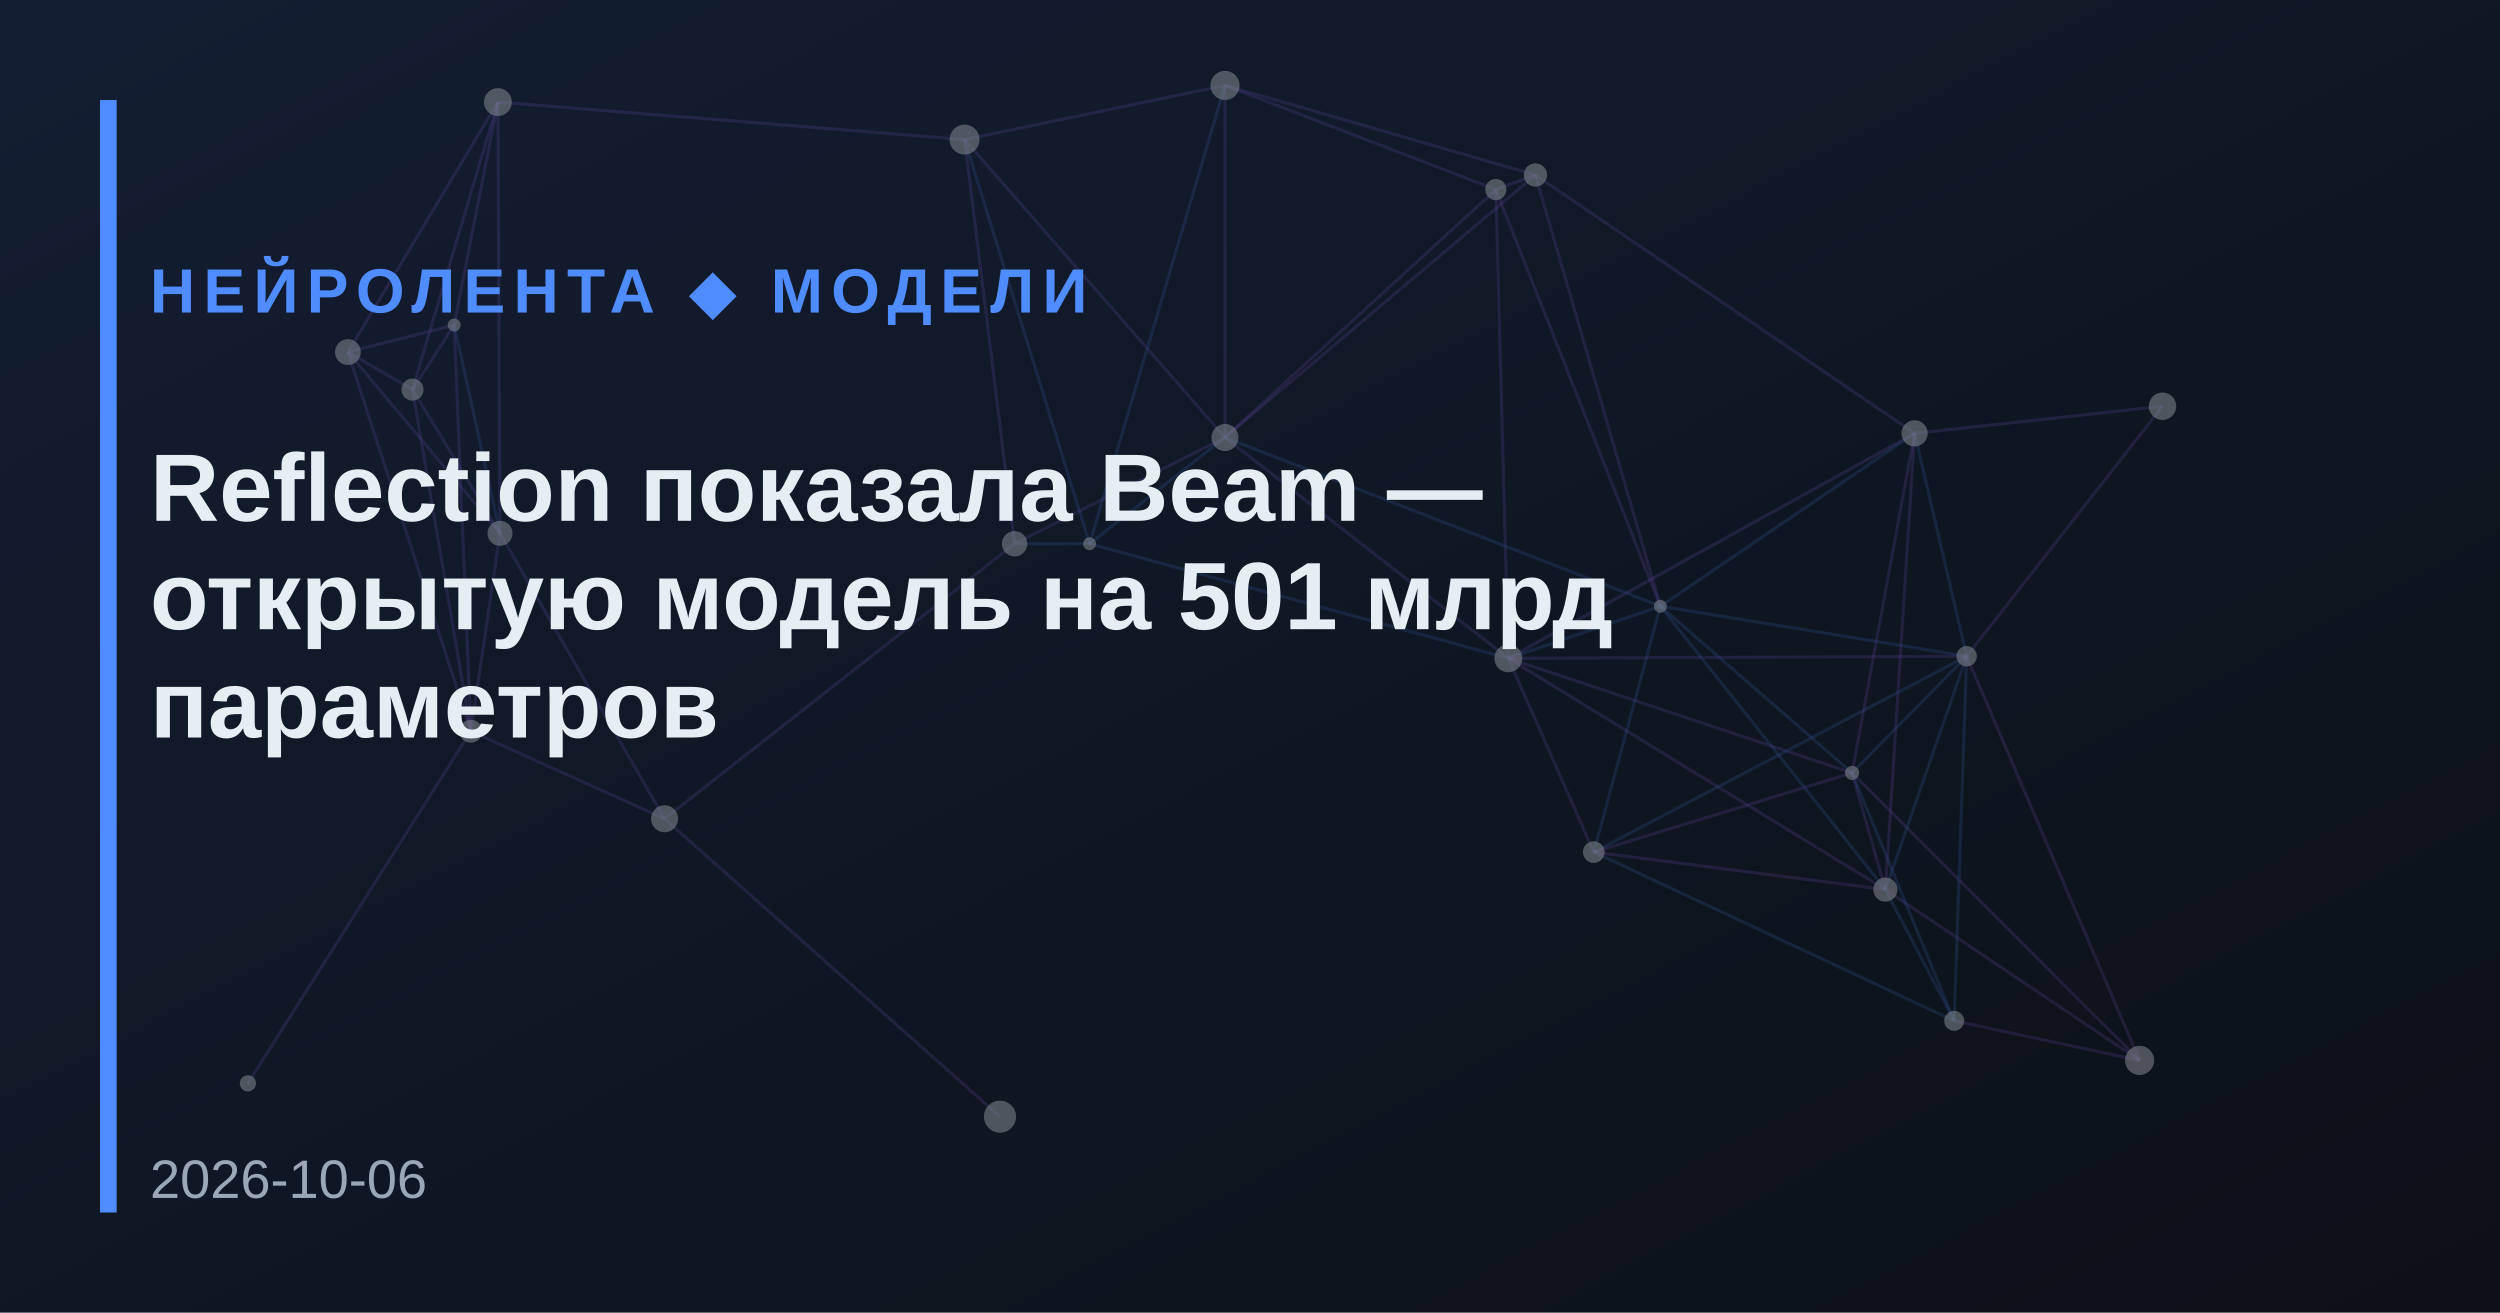
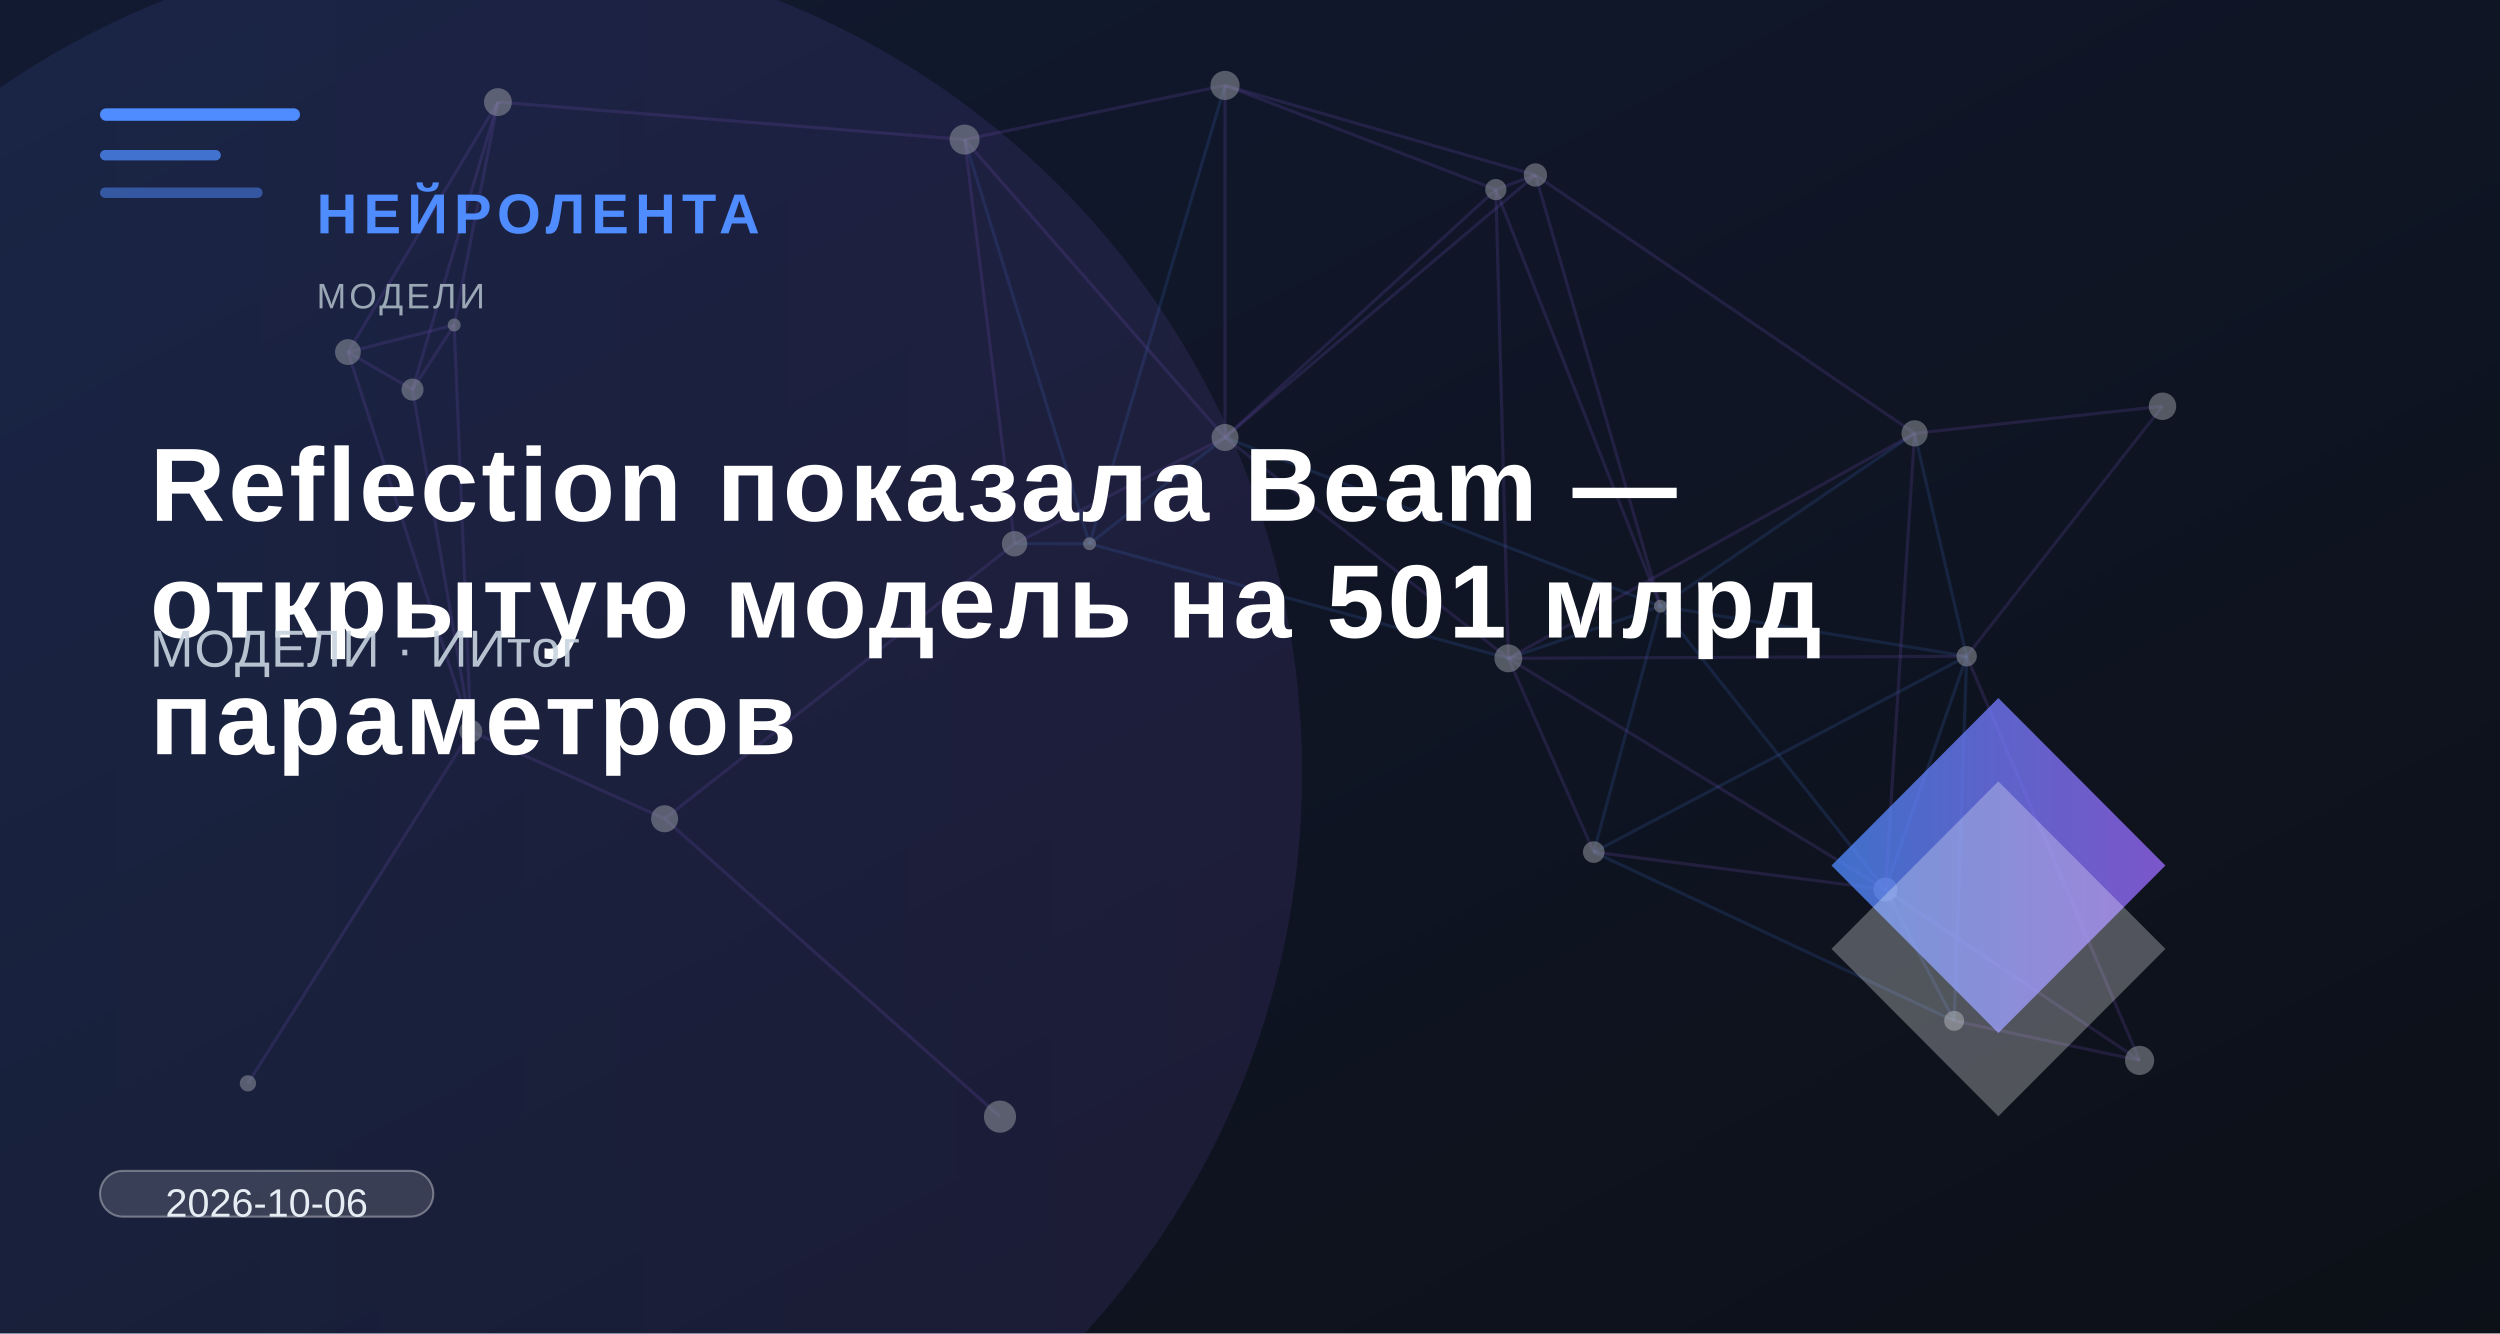
- <svg xmlns="http://www.w3.org/2000/svg" viewBox="0 0 1200 630" width="1200" height="630">
+ <svg xmlns="http://www.w3.org/2000/svg" viewBox="0 0 1200 640" width="1200" height="640">
  <defs>
    <linearGradient id="bg" x1="0" y1="0" x2="1" y2="1">
-       <stop offset="0" stop-color="#1a2a4a" />
+       <stop offset="0" stop-color="#152040" />
      <stop offset="1" stop-color="#0d1117" />
    </linearGradient>
+     <linearGradient id="glow" x1="0" y1="0" x2="1" y2="0">
+       <stop offset="0" stop-color="#4f8cff" stop-opacity="0.9" />
+       <stop offset="1" stop-color="#9d6bff" stop-opacity="0.9" />
+     </linearGradient>
  </defs>
-   <rect width="1200" height="630" fill="url(#bg)" />
-   <line x1="226" y1="351" x2="167" y2="169" stroke="#9d6bff" stroke-opacity="0.25" stroke-width="1.5" />
-   <line x1="226" y1="351" x2="198" y2="187" stroke="#9d6bff" stroke-opacity="0.25" stroke-width="1.5" />
-   <line x1="226" y1="351" x2="119" y2="520" stroke="#9d6bff" stroke-opacity="0.25" stroke-width="1.5" />
-   <line x1="226" y1="351" x2="319" y2="393" stroke="#9d6bff" stroke-opacity="0.25" stroke-width="1.5" />
-   <line x1="226" y1="351" x2="218" y2="156" stroke="#9d6bff" stroke-opacity="0.25" stroke-width="1.5" />
-   <line x1="226" y1="351" x2="240" y2="256" stroke="#9d6bff" stroke-opacity="0.25" stroke-width="1.5" />
-   <line x1="718" y1="91" x2="737" y2="84" stroke="#9d6bff" stroke-opacity="0.25" stroke-width="1.5" />
-   <line x1="718" y1="91" x2="797" y2="291" stroke="#9d6bff" stroke-opacity="0.25" stroke-width="1.5" />
-   <line x1="718" y1="91" x2="724" y2="316" stroke="#9d6bff" stroke-opacity="0.25" stroke-width="1.5" />
-   <line x1="718" y1="91" x2="588" y2="210" stroke="#9d6bff" stroke-opacity="0.25" stroke-width="1.5" />
-   <line x1="718" y1="91" x2="588" y2="41" stroke="#9d6bff" stroke-opacity="0.25" stroke-width="1.5" />
-   <line x1="1027" y1="509" x2="938" y2="490" stroke="#9d6bff" stroke-opacity="0.25" stroke-width="1.5" />
-   <line x1="1027" y1="509" x2="944" y2="315" stroke="#9d6bff" stroke-opacity="0.25" stroke-width="1.5" />
-   <line x1="1027" y1="509" x2="905" y2="427" stroke="#9d6bff" stroke-opacity="0.25" stroke-width="1.5" />
-   <line x1="1027" y1="509" x2="889" y2="371" stroke="#9d6bff" stroke-opacity="0.25" stroke-width="1.5" />
-   <line x1="523" y1="261" x2="463" y2="67" stroke="#4f8cff" stroke-opacity="0.25" stroke-width="1.5" />
-   <line x1="523" y1="261" x2="487" y2="261" stroke="#4f8cff" stroke-opacity="0.25" stroke-width="1.5" />
-   <line x1="523" y1="261" x2="724" y2="316" stroke="#4f8cff" stroke-opacity="0.25" stroke-width="1.5" />
-   <line x1="523" y1="261" x2="588" y2="210" stroke="#4f8cff" stroke-opacity="0.25" stroke-width="1.5" />
-   <line x1="523" y1="261" x2="588" y2="41" stroke="#4f8cff" stroke-opacity="0.25" stroke-width="1.5" />
-   <line x1="737" y1="84" x2="797" y2="291" stroke="#9d6bff" stroke-opacity="0.25" stroke-width="1.5" />
-   <line x1="737" y1="84" x2="588" y2="210" stroke="#9d6bff" stroke-opacity="0.25" stroke-width="1.5" />
-   <line x1="737" y1="84" x2="588" y2="41" stroke="#9d6bff" stroke-opacity="0.25" stroke-width="1.5" />
-   <line x1="737" y1="84" x2="919" y2="208" stroke="#9d6bff" stroke-opacity="0.25" stroke-width="1.5" />
-   <line x1="1038" y1="195" x2="944" y2="315" stroke="#9d6bff" stroke-opacity="0.25" stroke-width="1.5" />
-   <line x1="1038" y1="195" x2="919" y2="208" stroke="#9d6bff" stroke-opacity="0.25" stroke-width="1.5" />
-   <line x1="797" y1="291" x2="724" y2="316" stroke="#4f8cff" stroke-opacity="0.25" stroke-width="1.5" />
-   <line x1="797" y1="291" x2="944" y2="315" stroke="#4f8cff" stroke-opacity="0.25" stroke-width="1.5" />
-   <line x1="797" y1="291" x2="588" y2="210" stroke="#4f8cff" stroke-opacity="0.25" stroke-width="1.5" />
-   <line x1="797" y1="291" x2="765" y2="409" stroke="#4f8cff" stroke-opacity="0.25" stroke-width="1.5" />
-   <line x1="797" y1="291" x2="919" y2="208" stroke="#4f8cff" stroke-opacity="0.25" stroke-width="1.5" />
-   <line x1="797" y1="291" x2="905" y2="427" stroke="#4f8cff" stroke-opacity="0.25" stroke-width="1.5" />
-   <line x1="797" y1="291" x2="889" y2="371" stroke="#4f8cff" stroke-opacity="0.25" stroke-width="1.5" />
-   <line x1="463" y1="67" x2="487" y2="261" stroke="#9d6bff" stroke-opacity="0.25" stroke-width="1.5" />
-   <line x1="463" y1="67" x2="239" y2="49" stroke="#9d6bff" stroke-opacity="0.25" stroke-width="1.5" />
-   <line x1="463" y1="67" x2="588" y2="210" stroke="#9d6bff" stroke-opacity="0.25" stroke-width="1.5" />
-   <line x1="463" y1="67" x2="588" y2="41" stroke="#9d6bff" stroke-opacity="0.25" stroke-width="1.5" />
-   <line x1="487" y1="261" x2="588" y2="210" stroke="#9d6bff" stroke-opacity="0.25" stroke-width="1.5" />
-   <line x1="487" y1="261" x2="319" y2="393" stroke="#9d6bff" stroke-opacity="0.25" stroke-width="1.5" />
-   <line x1="239" y1="49" x2="167" y2="169" stroke="#9d6bff" stroke-opacity="0.25" stroke-width="1.5" />
-   <line x1="239" y1="49" x2="198" y2="187" stroke="#9d6bff" stroke-opacity="0.25" stroke-width="1.5" />
-   <line x1="239" y1="49" x2="218" y2="156" stroke="#9d6bff" stroke-opacity="0.25" stroke-width="1.5" />
-   <line x1="239" y1="49" x2="240" y2="256" stroke="#9d6bff" stroke-opacity="0.25" stroke-width="1.5" />
-   <line x1="167" y1="169" x2="198" y2="187" stroke="#9d6bff" stroke-opacity="0.25" stroke-width="1.5" />
-   <line x1="167" y1="169" x2="218" y2="156" stroke="#9d6bff" stroke-opacity="0.25" stroke-width="1.5" />
-   <line x1="167" y1="169" x2="240" y2="256" stroke="#9d6bff" stroke-opacity="0.25" stroke-width="1.5" />
-   <line x1="724" y1="316" x2="944" y2="315" stroke="#9d6bff" stroke-opacity="0.25" stroke-width="1.5" />
-   <line x1="724" y1="316" x2="588" y2="210" stroke="#9d6bff" stroke-opacity="0.25" stroke-width="1.5" />
-   <line x1="724" y1="316" x2="765" y2="409" stroke="#9d6bff" stroke-opacity="0.25" stroke-width="1.5" />
-   <line x1="724" y1="316" x2="919" y2="208" stroke="#9d6bff" stroke-opacity="0.25" stroke-width="1.5" />
-   <line x1="724" y1="316" x2="905" y2="427" stroke="#9d6bff" stroke-opacity="0.25" stroke-width="1.5" />
-   <line x1="724" y1="316" x2="889" y2="371" stroke="#9d6bff" stroke-opacity="0.25" stroke-width="1.5" />
-   <line x1="198" y1="187" x2="218" y2="156" stroke="#9d6bff" stroke-opacity="0.25" stroke-width="1.5" />
-   <line x1="198" y1="187" x2="240" y2="256" stroke="#9d6bff" stroke-opacity="0.25" stroke-width="1.5" />
-   <line x1="938" y1="490" x2="944" y2="315" stroke="#4f8cff" stroke-opacity="0.25" stroke-width="1.5" />
-   <line x1="938" y1="490" x2="765" y2="409" stroke="#4f8cff" stroke-opacity="0.25" stroke-width="1.5" />
-   <line x1="938" y1="490" x2="905" y2="427" stroke="#4f8cff" stroke-opacity="0.25" stroke-width="1.5" />
-   <line x1="938" y1="490" x2="889" y2="371" stroke="#4f8cff" stroke-opacity="0.25" stroke-width="1.5" />
-   <line x1="944" y1="315" x2="765" y2="409" stroke="#4f8cff" stroke-opacity="0.25" stroke-width="1.5" />
-   <line x1="944" y1="315" x2="919" y2="208" stroke="#4f8cff" stroke-opacity="0.25" stroke-width="1.5" />
-   <line x1="944" y1="315" x2="905" y2="427" stroke="#4f8cff" stroke-opacity="0.25" stroke-width="1.5" />
-   <line x1="944" y1="315" x2="889" y2="371" stroke="#4f8cff" stroke-opacity="0.25" stroke-width="1.5" />
-   <line x1="588" y1="210" x2="588" y2="41" stroke="#9d6bff" stroke-opacity="0.25" stroke-width="1.5" />
-   <line x1="319" y1="393" x2="480" y2="536" stroke="#9d6bff" stroke-opacity="0.25" stroke-width="1.5" />
-   <line x1="319" y1="393" x2="240" y2="256" stroke="#9d6bff" stroke-opacity="0.25" stroke-width="1.5" />
-   <line x1="765" y1="409" x2="905" y2="427" stroke="#9d6bff" stroke-opacity="0.25" stroke-width="1.5" />
-   <line x1="765" y1="409" x2="889" y2="371" stroke="#9d6bff" stroke-opacity="0.25" stroke-width="1.5" />
-   <line x1="218" y1="156" x2="240" y2="256" stroke="#4f8cff" stroke-opacity="0.25" stroke-width="1.5" />
-   <line x1="919" y1="208" x2="905" y2="427" stroke="#9d6bff" stroke-opacity="0.25" stroke-width="1.5" />
-   <line x1="919" y1="208" x2="889" y2="371" stroke="#9d6bff" stroke-opacity="0.25" stroke-width="1.5" />
-   <line x1="905" y1="427" x2="889" y2="371" stroke="#9d6bff" stroke-opacity="0.25" stroke-width="1.5" />
-   <circle cx="226" cy="351" r="5.5" fill="#e6edf3" fill-opacity="0.55" />
-   <circle cx="718" cy="91" r="5.1" fill="#e6edf3" fill-opacity="0.55" />
-   <circle cx="1027" cy="509" r="7.0" fill="#e6edf3" fill-opacity="0.55" />
-   <circle cx="523" cy="261" r="3.1" fill="#e6edf3" fill-opacity="0.55" />
-   <circle cx="737" cy="84" r="5.6" fill="#e6edf3" fill-opacity="0.55" />
-   <circle cx="1038" cy="195" r="6.6" fill="#e6edf3" fill-opacity="0.55" />
-   <circle cx="797" cy="291" r="3.1" fill="#e6edf3" fill-opacity="0.55" />
-   <circle cx="463" cy="67" r="7.2" fill="#e6edf3" fill-opacity="0.55" />
-   <circle cx="487" cy="261" r="6.1" fill="#e6edf3" fill-opacity="0.55" />
-   <circle cx="239" cy="49" r="6.7" fill="#e6edf3" fill-opacity="0.55" />
-   <circle cx="167" cy="169" r="6.2" fill="#e6edf3" fill-opacity="0.55" />
-   <circle cx="724" cy="316" r="6.7" fill="#e6edf3" fill-opacity="0.55" />
-   <circle cx="198" cy="187" r="5.3" fill="#e6edf3" fill-opacity="0.55" />
-   <circle cx="119" cy="520" r="3.9" fill="#e6edf3" fill-opacity="0.55" />
-   <circle cx="938" cy="490" r="4.8" fill="#e6edf3" fill-opacity="0.55" />
-   <circle cx="944" cy="315" r="4.9" fill="#e6edf3" fill-opacity="0.55" />
-   <circle cx="588" cy="210" r="6.5" fill="#e6edf3" fill-opacity="0.55" />
-   <circle cx="319" cy="393" r="6.5" fill="#e6edf3" fill-opacity="0.55" />
-   <circle cx="588" cy="41" r="7.0" fill="#e6edf3" fill-opacity="0.55" />
-   <circle cx="765" cy="409" r="5.2" fill="#e6edf3" fill-opacity="0.55" />
-   <circle cx="218" cy="156" r="3.1" fill="#e6edf3" fill-opacity="0.55" />
-   <circle cx="480" cy="536" r="7.7" fill="#e6edf3" fill-opacity="0.55" />
-   <circle cx="919" cy="208" r="6.3" fill="#e6edf3" fill-opacity="0.55" />
-   <circle cx="905" cy="427" r="5.8" fill="#e6edf3" fill-opacity="0.55" />
-   <circle cx="889" cy="371" r="3.4" fill="#e6edf3" fill-opacity="0.55" />
-   <circle cx="240" cy="256" r="6.0" fill="#e6edf3" fill-opacity="0.55" />
-   <rect x="0" y="0" width="1200" height="630" fill="#0d1117" fill-opacity="0.45" />
-   <rect x="48" y="48" width="8" height="534" fill="#4f8cff" />
-   <text x="72" y="150" font-family="Arial, sans-serif" font-size="30" font-weight="bold" fill="#4f8cff" letter-spacing="4">НЕЙРОЛЕНТА ◆ МОДЕЛИ</text>
-   <text x="72" y="250" font-family="Arial, sans-serif" font-size="46" font-weight="bold" fill="#e6edf3">
+   <rect width="1200" height="640" fill="url(#bg)" />
+   <circle cx="226" cy="371" r="399" fill="url(#glow)" opacity="0.18" />
+   <line x1="226" y1="351" x2="167" y2="169" stroke="#9d6bff" stroke-opacity="0.22" stroke-width="1.5" />
+   <line x1="226" y1="351" x2="198" y2="187" stroke="#9d6bff" stroke-opacity="0.22" stroke-width="1.5" />
+   <line x1="226" y1="351" x2="119" y2="520" stroke="#9d6bff" stroke-opacity="0.22" stroke-width="1.5" />
+   <line x1="226" y1="351" x2="319" y2="393" stroke="#9d6bff" stroke-opacity="0.22" stroke-width="1.5" />
+   <line x1="226" y1="351" x2="218" y2="156" stroke="#9d6bff" stroke-opacity="0.22" stroke-width="1.5" />
+   <line x1="718" y1="91" x2="737" y2="84" stroke="#9d6bff" stroke-opacity="0.22" stroke-width="1.5" />
+   <line x1="718" y1="91" x2="797" y2="291" stroke="#9d6bff" stroke-opacity="0.22" stroke-width="1.5" />
+   <line x1="718" y1="91" x2="724" y2="316" stroke="#9d6bff" stroke-opacity="0.22" stroke-width="1.5" />
+   <line x1="718" y1="91" x2="588" y2="210" stroke="#9d6bff" stroke-opacity="0.22" stroke-width="1.5" />
+   <line x1="718" y1="91" x2="588" y2="41" stroke="#9d6bff" stroke-opacity="0.22" stroke-width="1.5" />
+   <line x1="1027" y1="509" x2="938" y2="490" stroke="#9d6bff" stroke-opacity="0.22" stroke-width="1.5" />
+   <line x1="1027" y1="509" x2="944" y2="315" stroke="#9d6bff" stroke-opacity="0.22" stroke-width="1.5" />
+   <line x1="1027" y1="509" x2="905" y2="427" stroke="#9d6bff" stroke-opacity="0.22" stroke-width="1.5" />
+   <line x1="523" y1="261" x2="463" y2="67" stroke="#4f8cff" stroke-opacity="0.22" stroke-width="1.5" />
+   <line x1="523" y1="261" x2="487" y2="261" stroke="#4f8cff" stroke-opacity="0.22" stroke-width="1.5" />
+   <line x1="523" y1="261" x2="724" y2="316" stroke="#4f8cff" stroke-opacity="0.22" stroke-width="1.5" />
+   <line x1="523" y1="261" x2="588" y2="210" stroke="#4f8cff" stroke-opacity="0.22" stroke-width="1.5" />
+   <line x1="523" y1="261" x2="588" y2="41" stroke="#4f8cff" stroke-opacity="0.22" stroke-width="1.5" />
+   <line x1="737" y1="84" x2="797" y2="291" stroke="#9d6bff" stroke-opacity="0.22" stroke-width="1.5" />
+   <line x1="737" y1="84" x2="588" y2="210" stroke="#9d6bff" stroke-opacity="0.22" stroke-width="1.5" />
+   <line x1="737" y1="84" x2="588" y2="41" stroke="#9d6bff" stroke-opacity="0.22" stroke-width="1.5" />
+   <line x1="737" y1="84" x2="919" y2="208" stroke="#9d6bff" stroke-opacity="0.22" stroke-width="1.5" />
+   <line x1="1038" y1="195" x2="944" y2="315" stroke="#9d6bff" stroke-opacity="0.22" stroke-width="1.5" />
+   <line x1="1038" y1="195" x2="919" y2="208" stroke="#9d6bff" stroke-opacity="0.22" stroke-width="1.5" />
+   <line x1="797" y1="291" x2="724" y2="316" stroke="#4f8cff" stroke-opacity="0.22" stroke-width="1.5" />
+   <line x1="797" y1="291" x2="944" y2="315" stroke="#4f8cff" stroke-opacity="0.22" stroke-width="1.5" />
+   <line x1="797" y1="291" x2="588" y2="210" stroke="#4f8cff" stroke-opacity="0.22" stroke-width="1.5" />
+   <line x1="797" y1="291" x2="765" y2="409" stroke="#4f8cff" stroke-opacity="0.22" stroke-width="1.5" />
+   <line x1="797" y1="291" x2="919" y2="208" stroke="#4f8cff" stroke-opacity="0.22" stroke-width="1.5" />
+   <line x1="797" y1="291" x2="905" y2="427" stroke="#4f8cff" stroke-opacity="0.22" stroke-width="1.5" />
+   <line x1="463" y1="67" x2="487" y2="261" stroke="#9d6bff" stroke-opacity="0.22" stroke-width="1.5" />
+   <line x1="463" y1="67" x2="239" y2="49" stroke="#9d6bff" stroke-opacity="0.22" stroke-width="1.5" />
+   <line x1="463" y1="67" x2="588" y2="210" stroke="#9d6bff" stroke-opacity="0.22" stroke-width="1.5" />
+   <line x1="463" y1="67" x2="588" y2="41" stroke="#9d6bff" stroke-opacity="0.22" stroke-width="1.5" />
+   <line x1="487" y1="261" x2="588" y2="210" stroke="#9d6bff" stroke-opacity="0.22" stroke-width="1.5" />
+   <line x1="487" y1="261" x2="319" y2="393" stroke="#9d6bff" stroke-opacity="0.22" stroke-width="1.5" />
+   <line x1="239" y1="49" x2="167" y2="169" stroke="#9d6bff" stroke-opacity="0.22" stroke-width="1.5" />
+   <line x1="239" y1="49" x2="198" y2="187" stroke="#9d6bff" stroke-opacity="0.22" stroke-width="1.5" />
+   <line x1="239" y1="49" x2="218" y2="156" stroke="#9d6bff" stroke-opacity="0.22" stroke-width="1.5" />
+   <line x1="167" y1="169" x2="198" y2="187" stroke="#9d6bff" stroke-opacity="0.22" stroke-width="1.5" />
+   <line x1="167" y1="169" x2="218" y2="156" stroke="#9d6bff" stroke-opacity="0.22" stroke-width="1.5" />
+   <line x1="724" y1="316" x2="944" y2="315" stroke="#9d6bff" stroke-opacity="0.22" stroke-width="1.5" />
+   <line x1="724" y1="316" x2="588" y2="210" stroke="#9d6bff" stroke-opacity="0.22" stroke-width="1.5" />
+   <line x1="724" y1="316" x2="765" y2="409" stroke="#9d6bff" stroke-opacity="0.22" stroke-width="1.5" />
+   <line x1="724" y1="316" x2="919" y2="208" stroke="#9d6bff" stroke-opacity="0.22" stroke-width="1.5" />
+   <line x1="724" y1="316" x2="905" y2="427" stroke="#9d6bff" stroke-opacity="0.22" stroke-width="1.5" />
+   <line x1="198" y1="187" x2="218" y2="156" stroke="#9d6bff" stroke-opacity="0.22" stroke-width="1.5" />
+   <line x1="938" y1="490" x2="944" y2="315" stroke="#4f8cff" stroke-opacity="0.22" stroke-width="1.5" />
+   <line x1="938" y1="490" x2="765" y2="409" stroke="#4f8cff" stroke-opacity="0.22" stroke-width="1.5" />
+   <line x1="938" y1="490" x2="905" y2="427" stroke="#4f8cff" stroke-opacity="0.22" stroke-width="1.5" />
+   <line x1="944" y1="315" x2="765" y2="409" stroke="#4f8cff" stroke-opacity="0.22" stroke-width="1.5" />
+   <line x1="944" y1="315" x2="919" y2="208" stroke="#4f8cff" stroke-opacity="0.22" stroke-width="1.5" />
+   <line x1="944" y1="315" x2="905" y2="427" stroke="#4f8cff" stroke-opacity="0.22" stroke-width="1.5" />
+   <line x1="588" y1="210" x2="588" y2="41" stroke="#9d6bff" stroke-opacity="0.22" stroke-width="1.5" />
+   <line x1="319" y1="393" x2="480" y2="536" stroke="#9d6bff" stroke-opacity="0.22" stroke-width="1.5" />
+   <line x1="765" y1="409" x2="905" y2="427" stroke="#9d6bff" stroke-opacity="0.22" stroke-width="1.5" />
+   <line x1="919" y1="208" x2="905" y2="427" stroke="#9d6bff" stroke-opacity="0.22" stroke-width="1.5" />
+   <circle cx="226" cy="351" r="5.5" fill="#e6edf3" fill-opacity="0.5" />
+   <circle cx="718" cy="91" r="5.1" fill="#e6edf3" fill-opacity="0.5" />
+   <circle cx="1027" cy="509" r="7.0" fill="#e6edf3" fill-opacity="0.5" />
+   <circle cx="523" cy="261" r="3.1" fill="#e6edf3" fill-opacity="0.5" />
+   <circle cx="737" cy="84" r="5.6" fill="#e6edf3" fill-opacity="0.5" />
+   <circle cx="1038" cy="195" r="6.6" fill="#e6edf3" fill-opacity="0.5" />
+   <circle cx="797" cy="291" r="3.1" fill="#e6edf3" fill-opacity="0.5" />
+   <circle cx="463" cy="67" r="7.2" fill="#e6edf3" fill-opacity="0.5" />
+   <circle cx="487" cy="261" r="6.1" fill="#e6edf3" fill-opacity="0.5" />
+   <circle cx="239" cy="49" r="6.7" fill="#e6edf3" fill-opacity="0.5" />
+   <circle cx="167" cy="169" r="6.2" fill="#e6edf3" fill-opacity="0.5" />
+   <circle cx="724" cy="316" r="6.7" fill="#e6edf3" fill-opacity="0.5" />
+   <circle cx="198" cy="187" r="5.3" fill="#e6edf3" fill-opacity="0.5" />
+   <circle cx="119" cy="520" r="3.9" fill="#e6edf3" fill-opacity="0.5" />
+   <circle cx="938" cy="490" r="4.8" fill="#e6edf3" fill-opacity="0.5" />
+   <circle cx="944" cy="315" r="4.9" fill="#e6edf3" fill-opacity="0.5" />
+   <circle cx="588" cy="210" r="6.5" fill="#e6edf3" fill-opacity="0.5" />
+   <circle cx="319" cy="393" r="6.5" fill="#e6edf3" fill-opacity="0.5" />
+   <circle cx="588" cy="41" r="7.0" fill="#e6edf3" fill-opacity="0.5" />
+   <circle cx="765" cy="409" r="5.2" fill="#e6edf3" fill-opacity="0.5" />
+   <circle cx="218" cy="156" r="3.1" fill="#e6edf3" fill-opacity="0.5" />
+   <circle cx="480" cy="536" r="7.7" fill="#e6edf3" fill-opacity="0.5" />
+   <circle cx="919" cy="208" r="6.3" fill="#e6edf3" fill-opacity="0.5" />
+   <circle cx="905" cy="427" r="5.8" fill="#e6edf3" fill-opacity="0.5" />
+   <rect x="0" y="0" width="1200" height="640" fill="rgba(13,17,23,0.35)" />
+   <rect x="48" y="52" width="96" height="6" rx="3" fill="#4f8cff" />
+   <rect x="48" y="72" width="58" height="5" rx="2.5" fill="#4f8cff" opacity="0.75" />
+   <rect x="48" y="90" width="78" height="5" rx="2.5" fill="#4f8cff" opacity="0.5" />
+   <text x="152" y="112" font-family="Arial, sans-serif" font-size="27" font-weight="bold" fill="#4f8cff" letter-spacing="3">НЕЙРОЛЕНТА</text>
+   <text x="152" y="148" font-family="Arial, sans-serif" font-size="17" fill="#9aa7b5" letter-spacing="1.5">МОДЕЛИ</text>
+   <rect x="48" y="562" width="160" height="22" rx="11" fill="rgba(255,255,255,0.14)" stroke="rgba(255,255,255,0.35)" />
+   <text x="128" y="584" font-family="Arial, sans-serif" font-size="19" fill="#e6edf3" text-anchor="middle">2026-10-06</text>
+   <text x="72" y="250" font-family="Arial, sans-serif" font-size="50" font-weight="bold" fill="#ffffff" letter-spacing="1.5">
    <tspan x="72" dy="0">Reflection показала Beam —</tspan>
-     <tspan x="72" dy="52">открытую модель на 501 млрд</tspan>
-     <tspan x="72" dy="52">параметров</tspan>
+     <tspan x="72" dy="56">открытую модель на 501 млрд</tspan>
+     <tspan x="72" dy="56">параметров</tspan>
  </text>
-   <text x="72" y="575" font-family="Arial, sans-serif" font-size="26" fill="#9aa7b5">2026-10-06</text>
+   <text x="72" y="320" font-family="Arial, sans-serif" font-size="25" fill="#c8d4e0" opacity="0.9" letter-spacing="0.5">МОДЕЛИ · ИИтог</text>
+   <text x="1040" y="470" font-family="Arial, sans-serif" font-size="210" font-weight="bold" fill="url(#glow)" text-anchor="end" opacity="0.85">◆</text>
+   <text x="1040" y="510" font-family="Arial, sans-serif" font-size="210" font-weight="bold" fill="rgba(255,255,255,0.35)" text-anchor="end" opacity="0.8">◆</text>
</svg>
